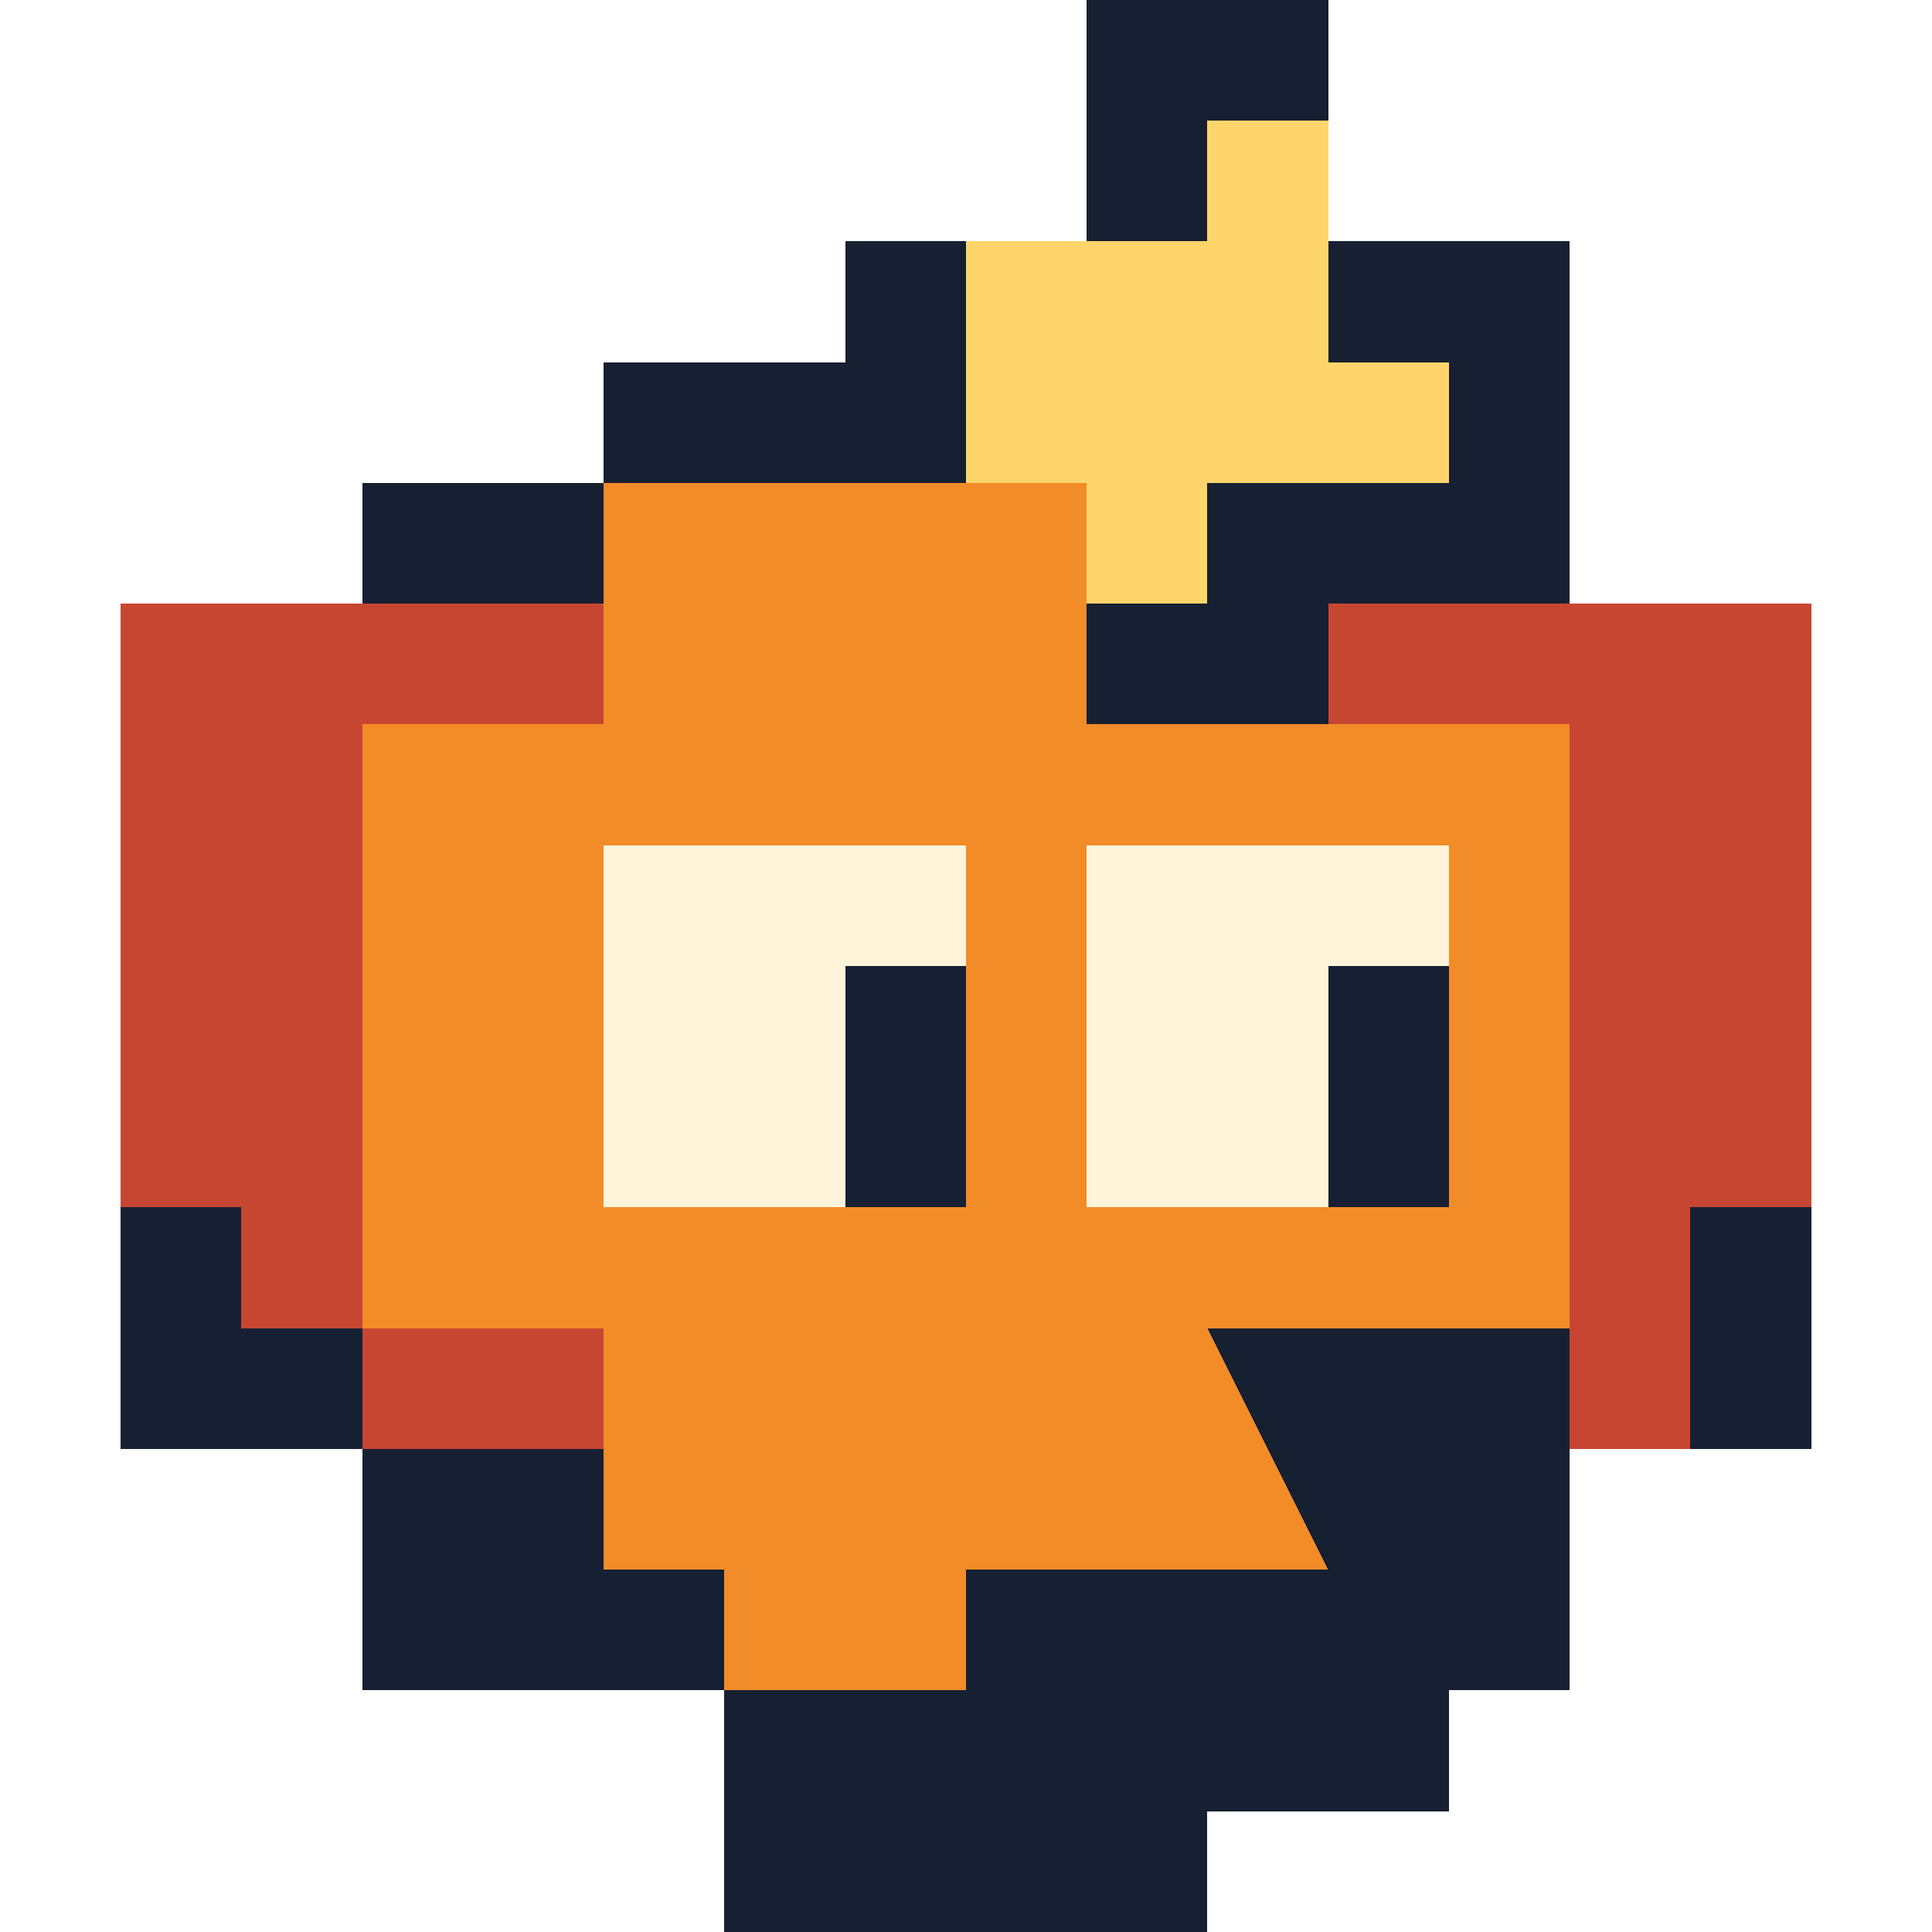
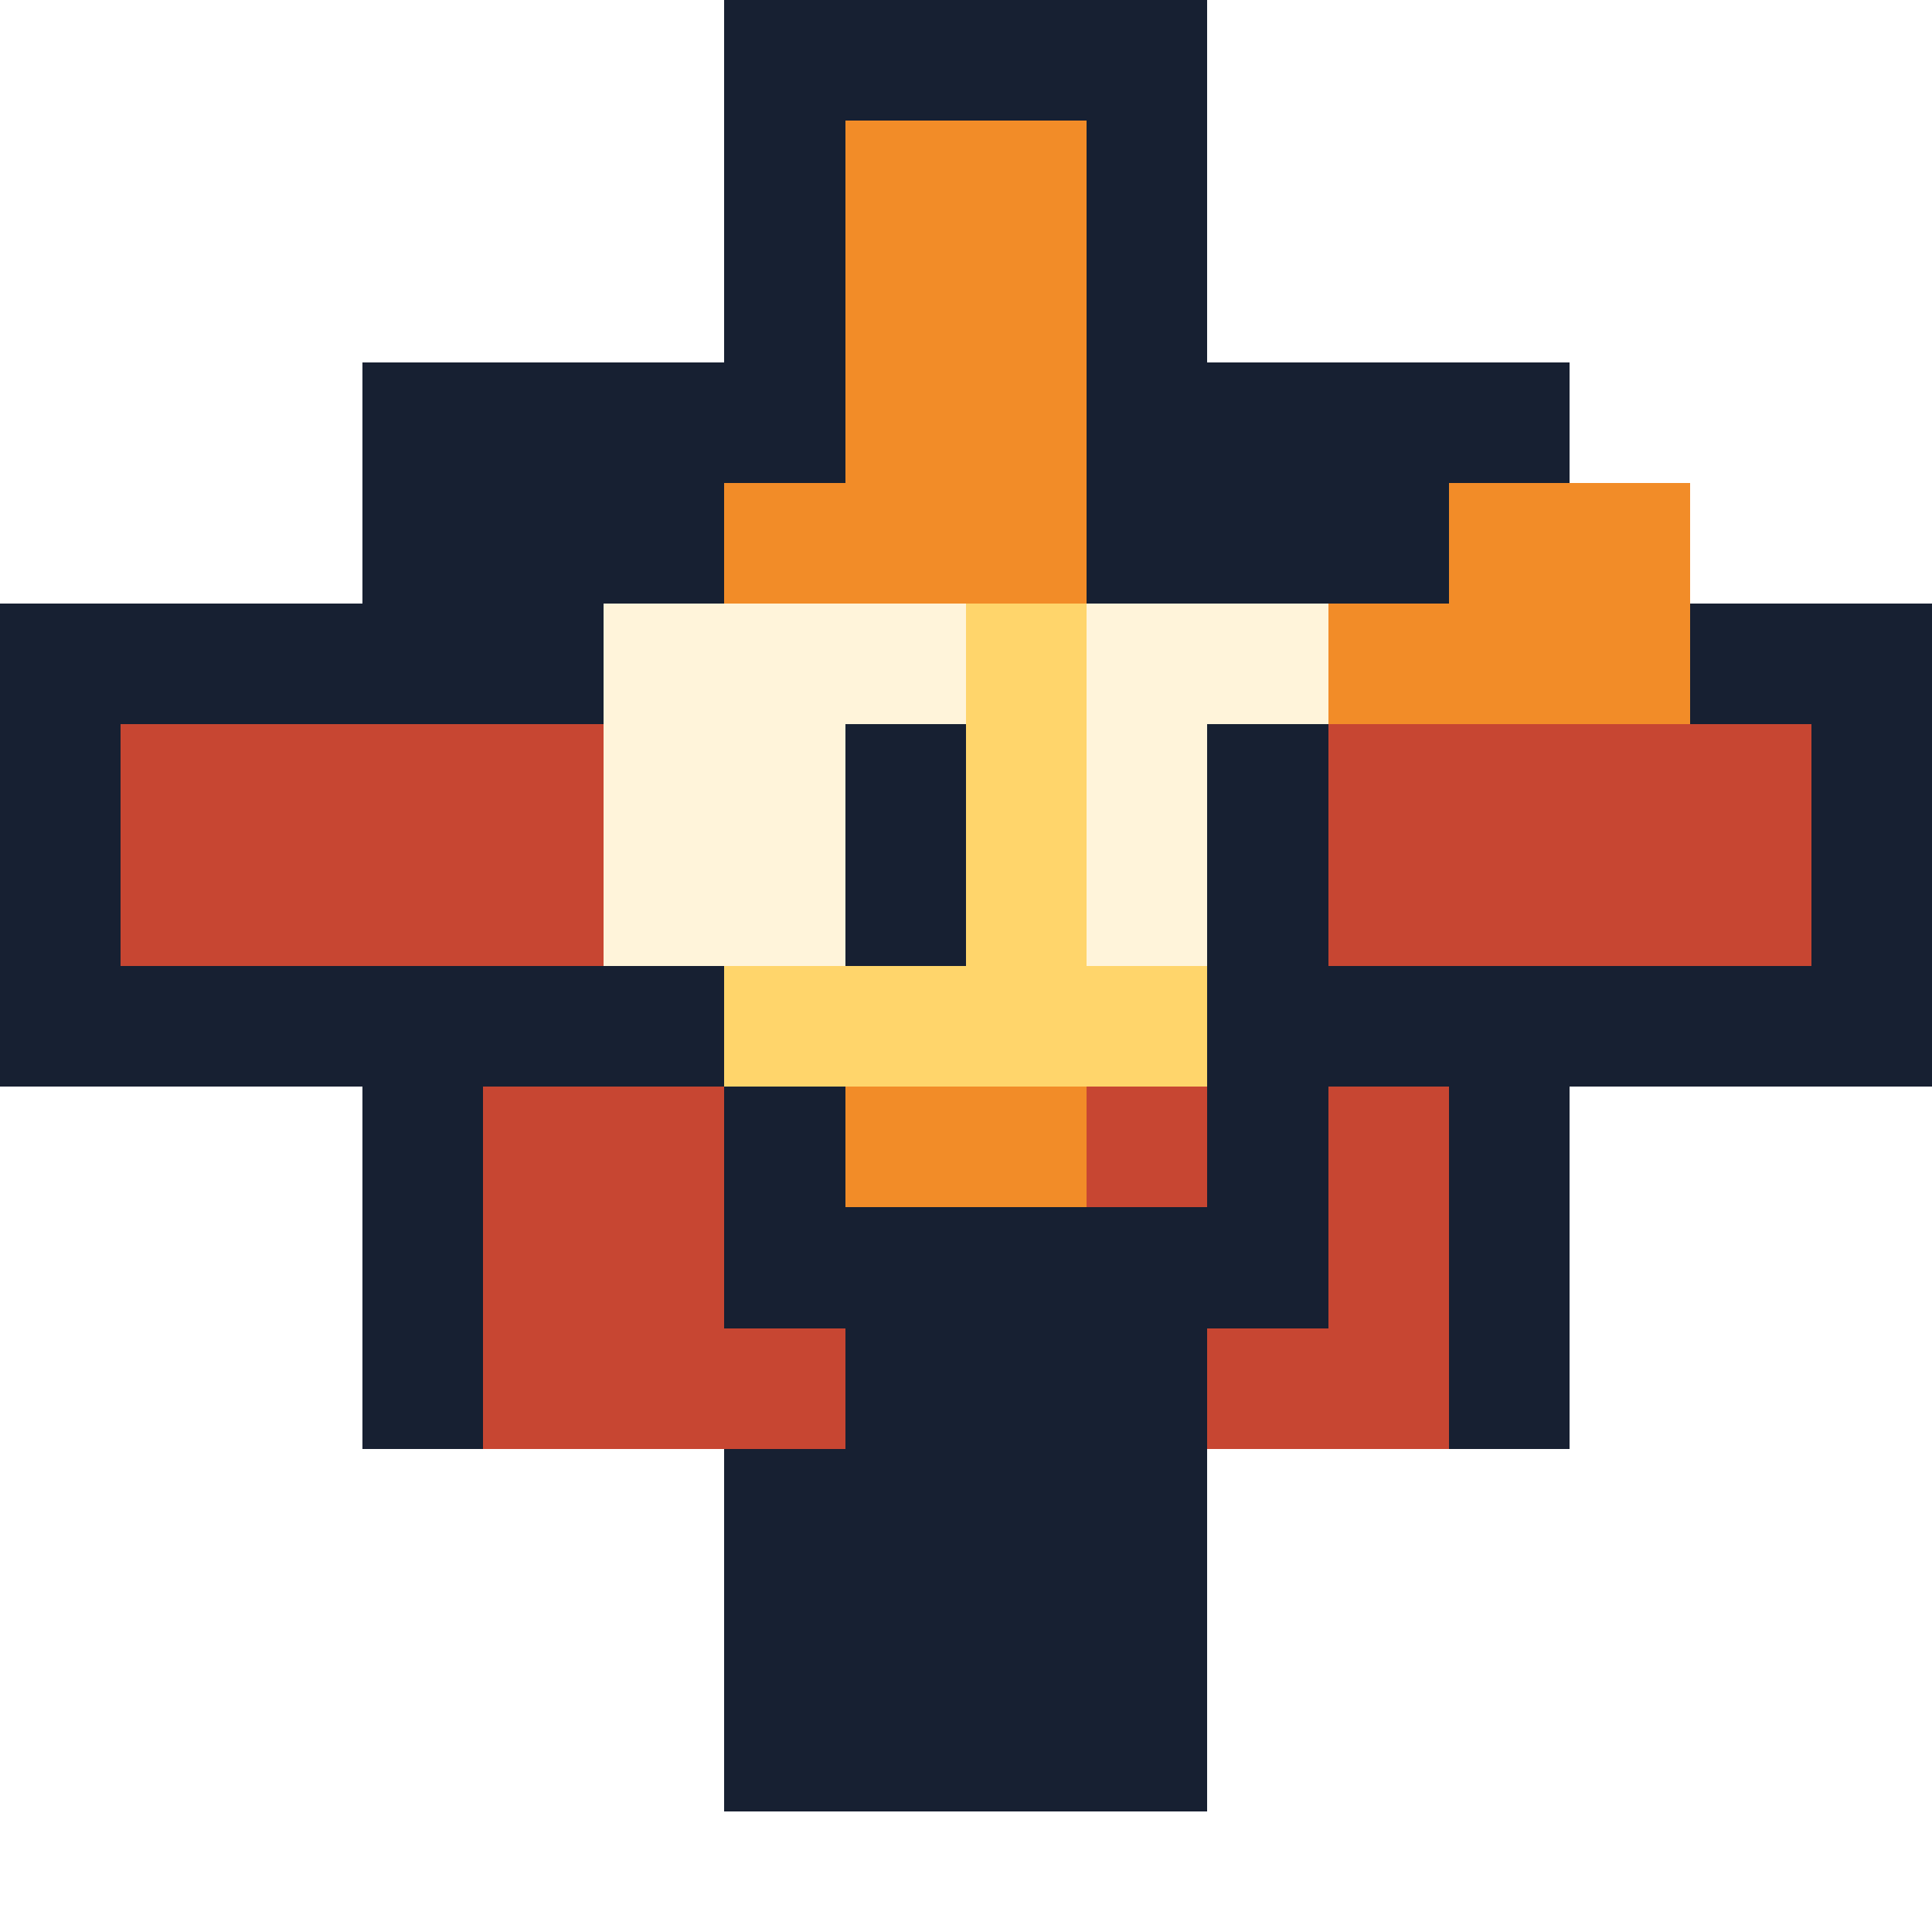
<svg xmlns="http://www.w3.org/2000/svg" viewBox="0 0 32 32" shape-rendering="crispEdges">
  <g transform="translate(0 -2)">
-     <path fill="#172032" d="M10 8h12v2h4v4h4v12h-4v4h-6v4h-8v-4H6v-4H2V14h4v-4h4z" />
-     <path fill="#c74632" d="M2 12h8v14H6v-2H4v-2H2zm20 0h8v10h-2v4h-6z" />
-     <path fill="#f28c28" d="M10 10h12v4h4v10h-4v4h-2v2h-8v-2h-2v-4H6V14h4z" />
-     <path fill="#fff4da" d="M10 16h6v6h-6zm8 0h6v6h-6z" />
-     <path fill="#172032" d="M14 18h2v4h-2zm8 0h2v4h-2zM20 24h6v6h-2v2h-8v-4h6zM14 6h4V2h4v4h4v4h-4v4h-4v-4h-4z" />
-     <path fill="#ffd56b" d="M16 6h4V4h2v4h2v2h-4v2h-2v-2h-2z" />
+     <path fill="#172032" d="M12 2h8v6h6v4h6v8h-6v6h-6v6h-8v-6H6v-6H0v-8h6V8h6z" />
+     <path fill="#f28c28" d="M14 4h4v8h6v-2h4v8h-8v6h-8v-6H4v-4h8v-4h2z" />
+     <path fill="#c74632" d="M2 14h8v4H2zm20 0h8v4h-8zM8 20h6v6H8zm10 0h6v6h-6z" />
+     <path fill="#ffd56b" d="M12 12h8v8h-8z" />
+     <path fill="#fff4da" d="M10 12h6v6h-6zm8 0h4v6h-4z" />
+     <path fill="#172032" d="M14 14h2v4h-2zm6 0h2v4h-2zM12 20h2v2h6v-2h2v4h-2v2h-6v-2h-2z" />
  </g>
</svg>
